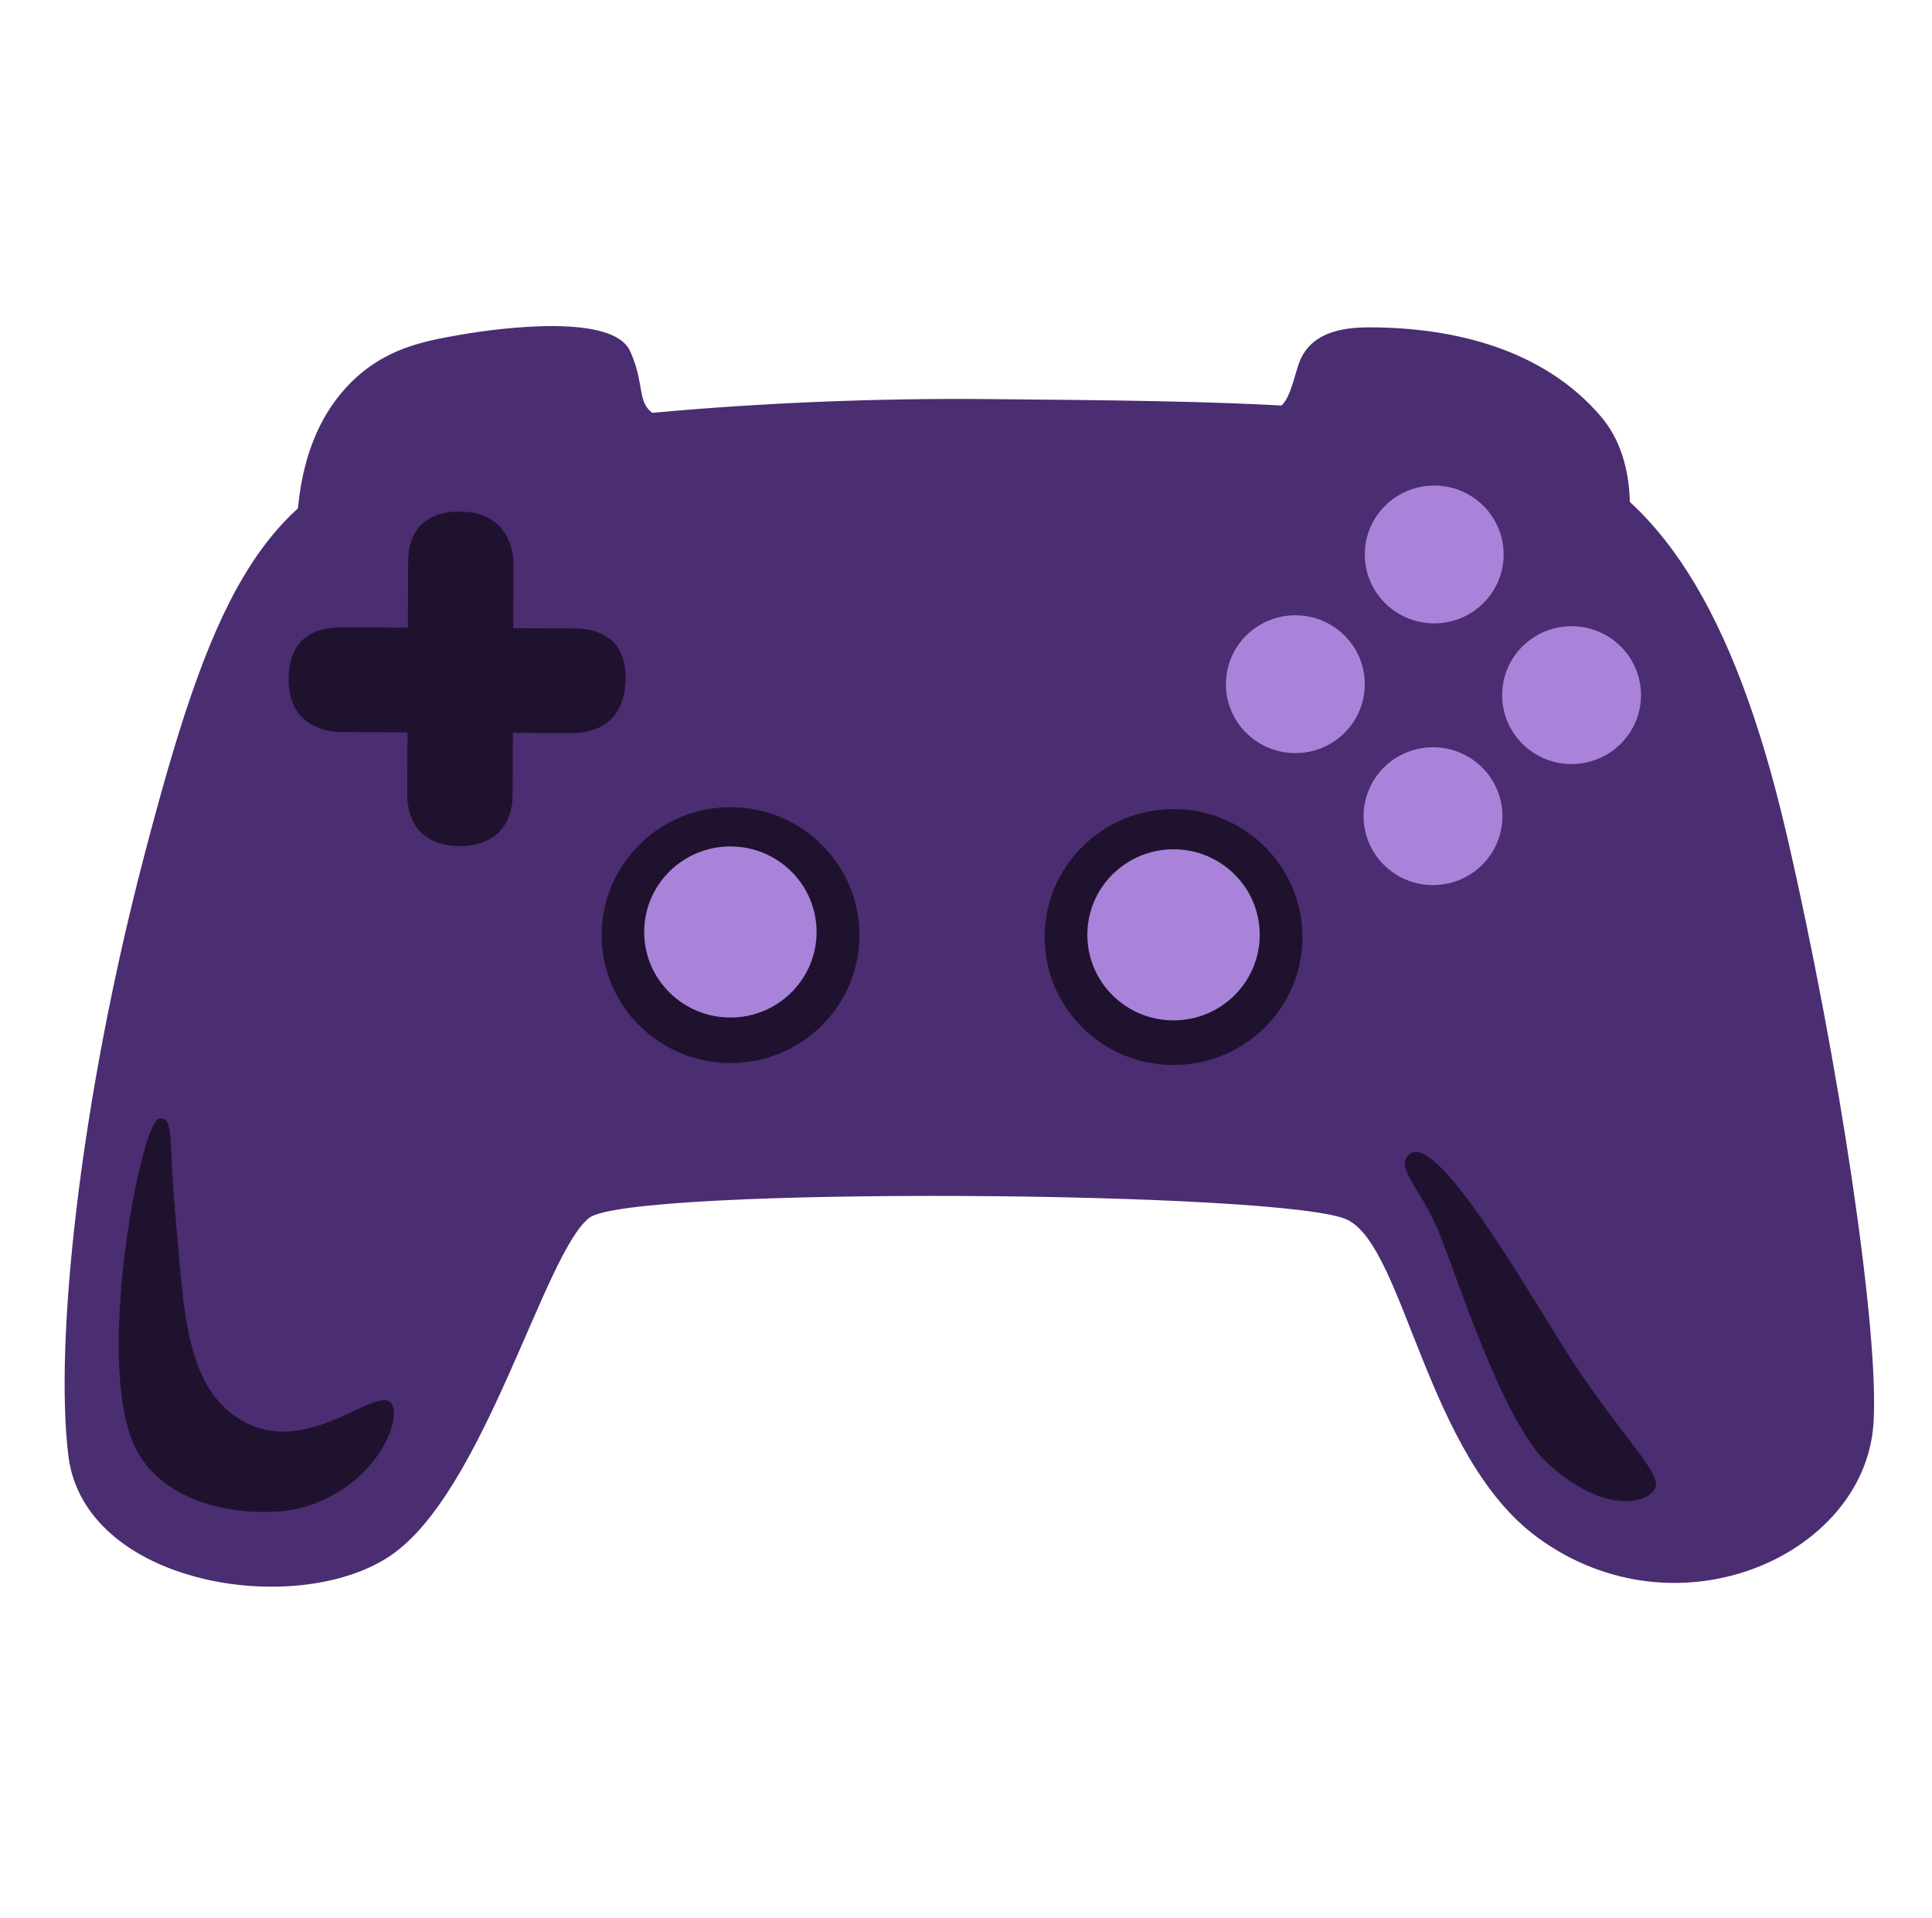
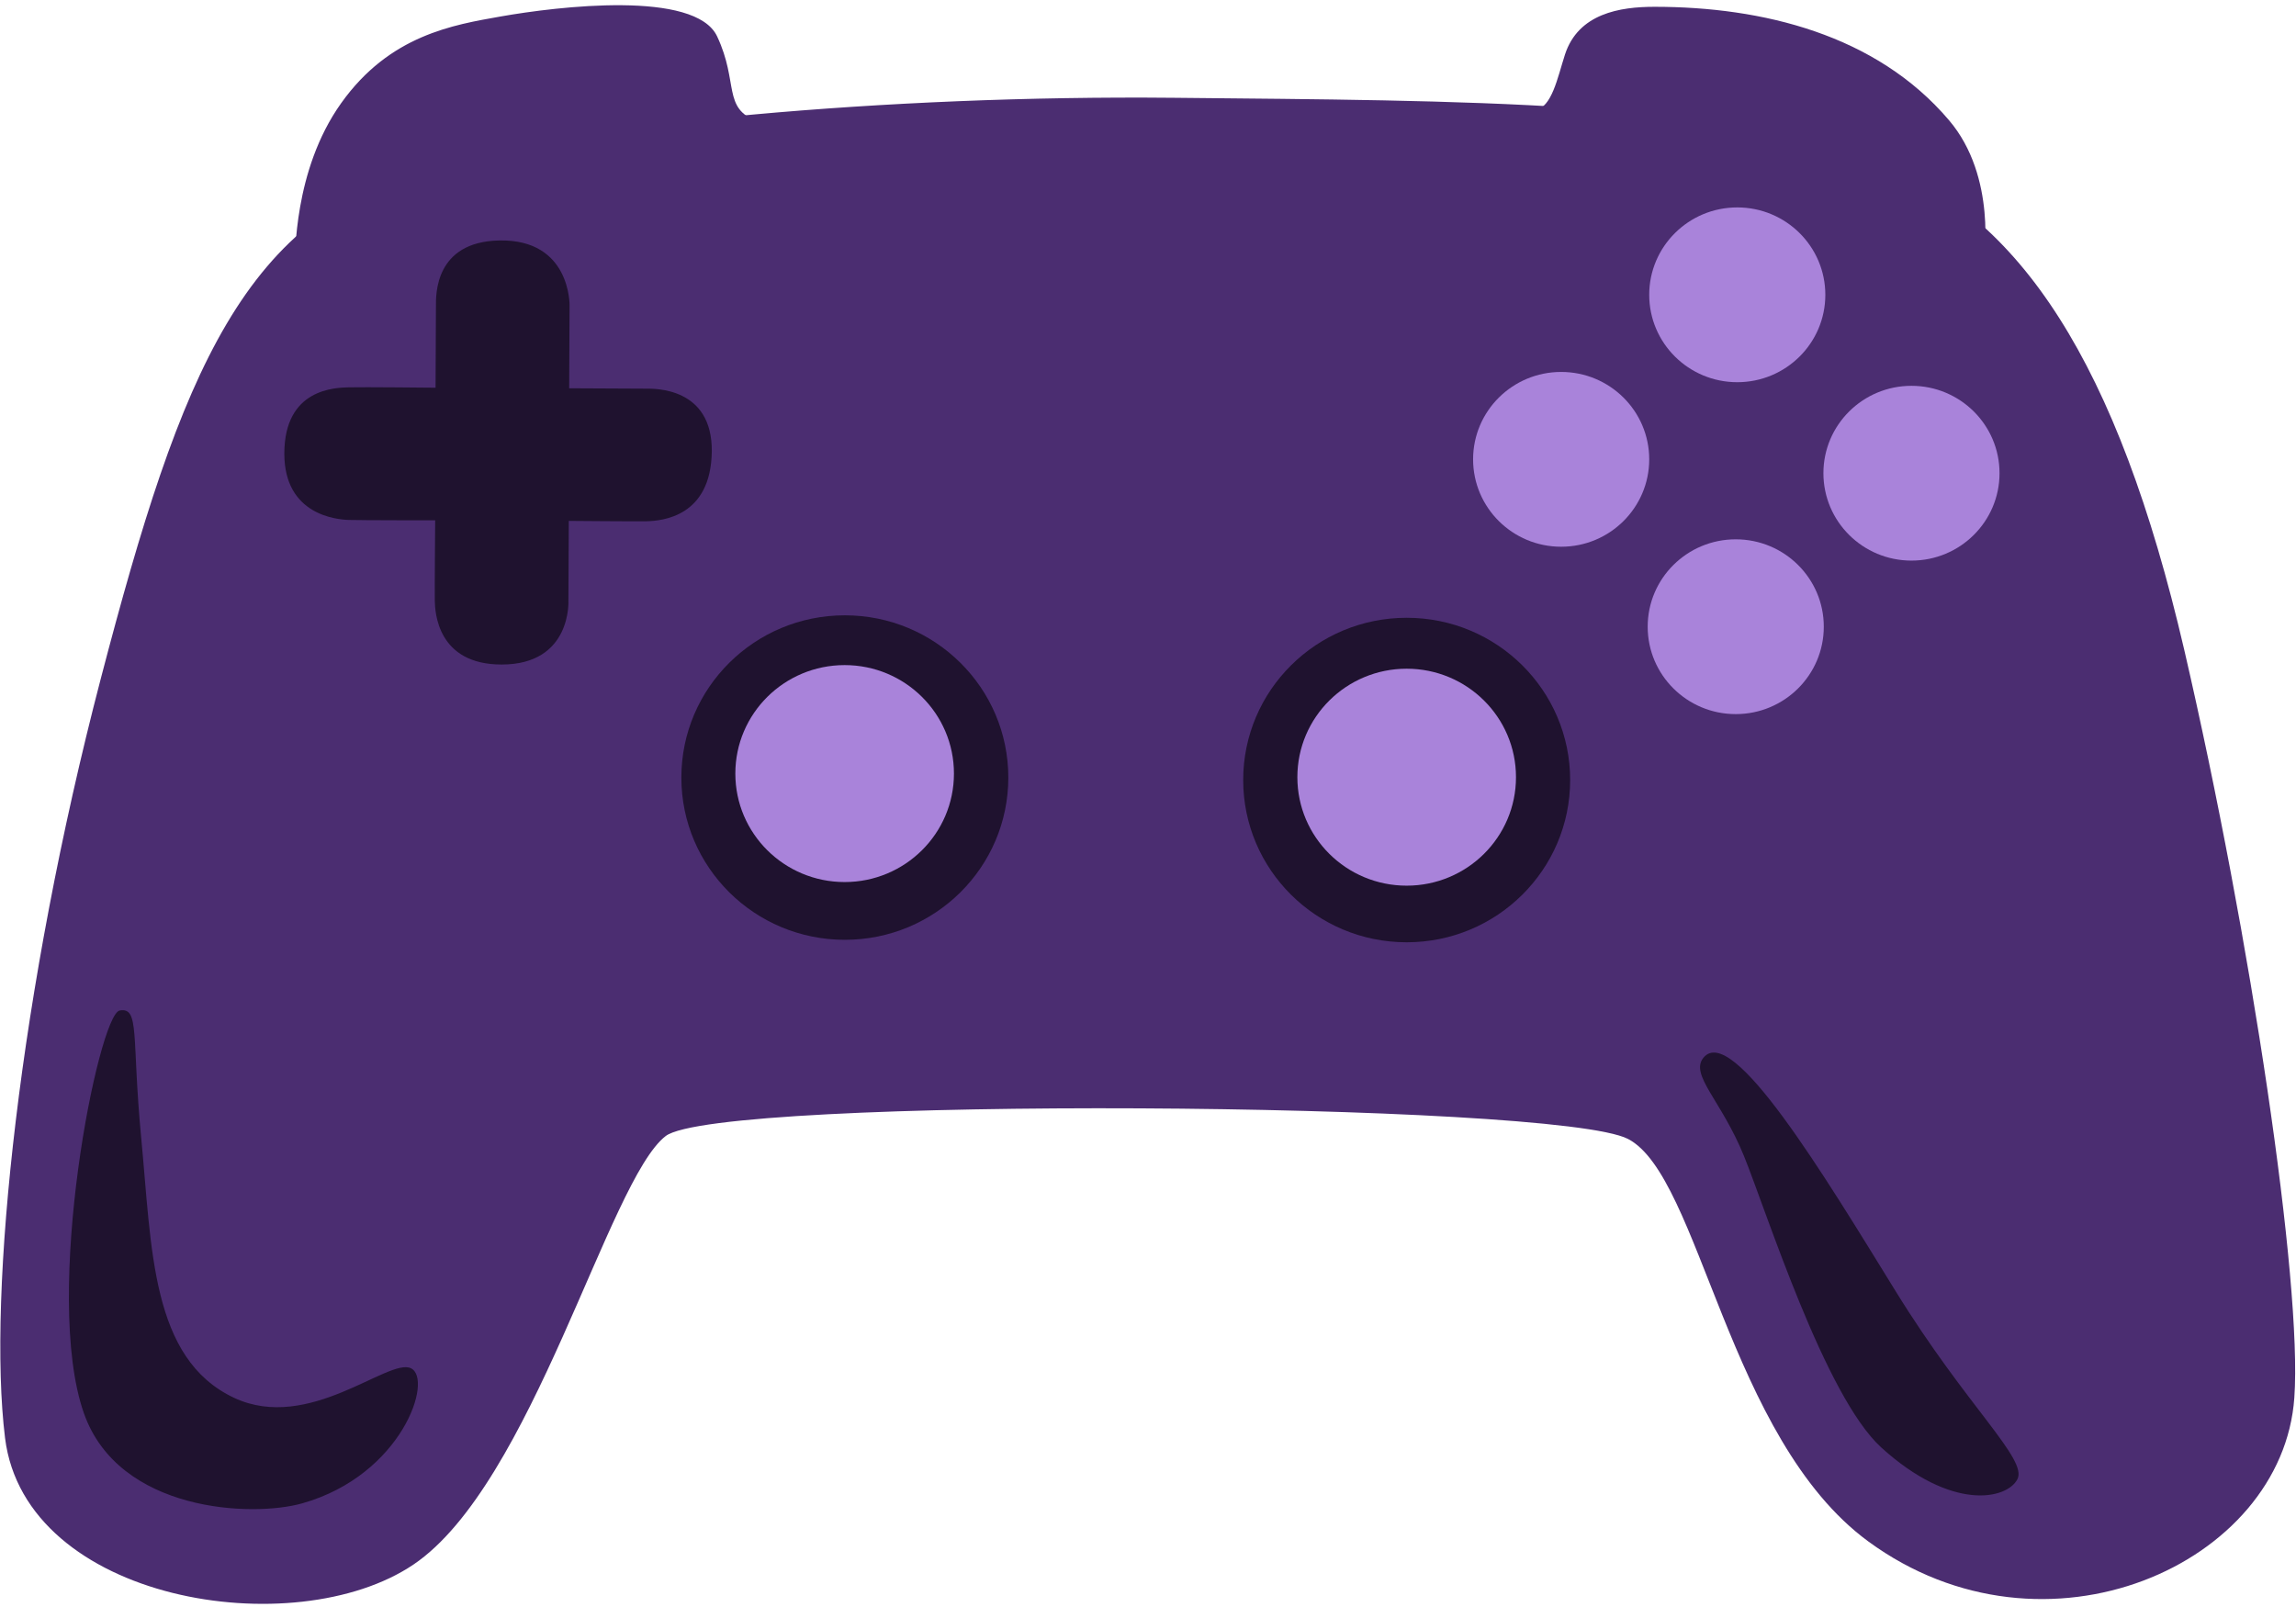
- <svg xmlns="http://www.w3.org/2000/svg" width="270" height="268" viewBox="0 0 270 268" fill="none">
-   <path d="M41.428 73.972C41.618 73.428 41.238 63.88 46.596 56.364C51.954 48.847 58.978 47.738 64.167 46.816C70.453 45.707 85.62 43.885 88.024 49.015C90.429 54.145 88.573 56.908 92.454 58.374C96.335 59.84 89.311 68.466 89.311 68.466L41.428 73.972ZM227.581 73.784C227.581 73.784 229.099 64.509 223.763 58.248C215.747 48.806 203.196 45.749 191.32 45.749C187.502 45.749 182.925 46.481 181.449 51.004C180.605 53.621 180.014 56.804 178.158 57.16C176.323 57.536 215.557 69.576 227.581 73.784Z" fill="#4B2D71" />
-   <path d="M82.35 170.201C76.043 175.058 67.669 208.558 54.57 217.415C41.47 226.272 11.791 221.54 9.556 203.471C7.594 187.537 11.159 154.037 20.102 119.804C29.046 85.572 35.923 68.612 56.827 63.064C73.596 58.604 106.46 55.463 138.375 55.778C170.311 56.092 198.26 56.092 215.831 62.75C231.588 68.717 242.325 84.943 249.687 116.622C257.027 148.321 262.702 186.427 261.816 199.032C260.529 217.415 234.352 229.14 214.882 214.882C199.378 203.533 196.362 174.64 188.388 170.515C180.415 166.39 88.088 165.762 82.35 170.201Z" fill="#4B2D71" />
-   <path d="M196.699 161.574C195.18 163.459 198.682 166.264 201.171 172.399C203.66 178.534 210.073 198.843 216.295 204.517C224.058 211.573 230.112 210.254 231.293 208.035C232.474 205.815 225.766 200.079 217.877 187.286C209.988 174.493 199.863 157.659 196.699 161.574ZM22.191 156.361C19.849 156.78 13.648 187.684 18.246 200.749C22.085 211.636 36.788 212.243 42.314 210.673C53.325 207.553 56.784 196.959 54.274 195.786C51.785 194.614 43.052 202.905 34.805 199.053C25.608 194.739 25.734 182.596 24.553 170.326C23.498 159.271 24.427 155.963 22.191 156.361ZM80.177 87.833C79.312 87.833 71.719 87.791 71.719 87.791L71.761 78.683C71.761 78.683 71.93 71.334 63.998 71.501C56.89 71.648 57.038 77.531 57.038 78.683C57.038 79.835 56.995 87.728 56.995 87.728C56.995 87.728 48.938 87.644 47.44 87.686C45.942 87.728 40.331 87.812 40.331 94.993C40.331 101.777 46.132 102.259 47.44 102.3C48.748 102.342 56.953 102.342 56.953 102.342C56.953 102.342 56.89 109.943 56.911 111.178C56.932 112.413 57.164 118.234 64.273 118.234C72.035 118.234 71.634 111.178 71.634 111.178L71.677 102.405C71.677 102.405 78.933 102.468 80.198 102.447C82.013 102.405 87.349 101.924 87.434 94.742C87.497 87.644 81.063 87.833 80.177 87.833Z" fill="#1F122F" />
-   <path d="M102.094 148.572C112.043 148.572 120.108 140.567 120.108 130.692C120.108 120.816 112.043 112.811 102.094 112.811C92.145 112.811 84.08 120.816 84.08 130.692C84.08 140.567 92.145 148.572 102.094 148.572Z" fill="#1F122F" />
-   <path d="M164.004 148.845C173.953 148.845 182.018 140.839 182.018 130.964C182.018 121.089 173.953 113.083 164.004 113.083C154.055 113.083 145.99 121.089 145.99 130.964C145.99 140.839 154.055 148.845 164.004 148.845Z" fill="#1F122F" />
-   <path d="M102.073 142.207C108.725 142.207 114.117 136.855 114.117 130.252C114.117 123.649 108.725 118.297 102.073 118.297C95.421 118.297 90.028 123.649 90.028 130.252C90.028 136.855 95.421 142.207 102.073 142.207Z" fill="#A983DA" />
-   <path d="M164.004 142.605C170.656 142.605 176.049 137.253 176.049 130.65C176.049 124.047 170.656 118.695 164.004 118.695C157.352 118.695 151.959 124.047 151.959 130.65C151.959 137.253 157.352 142.605 164.004 142.605Z" fill="#A983DA" />
-   <path d="M181.027 105.253C186.386 105.253 190.73 100.941 190.73 95.621C190.73 90.302 186.386 85.99 181.027 85.99C175.668 85.99 171.323 90.302 171.323 95.621C171.323 100.941 175.668 105.253 181.027 105.253Z" fill="#A983DA" />
-   <path d="M200.264 123.699C205.623 123.699 209.967 119.386 209.967 114.067C209.967 108.748 205.623 104.436 200.264 104.436C194.905 104.436 190.561 108.748 190.561 114.067C190.561 119.386 194.905 123.699 200.264 123.699Z" fill="#A983DA" />
-   <path d="M219.628 106.781C224.987 106.781 229.331 102.469 229.331 97.15C229.331 91.831 224.987 87.519 219.628 87.519C214.269 87.519 209.925 91.831 209.925 97.15C209.925 102.469 214.269 106.781 219.628 106.781Z" fill="#A983DA" />
-   <path d="M200.433 87.121C205.792 87.121 210.136 82.809 210.136 77.49C210.136 72.171 205.792 67.858 200.433 67.858C195.074 67.858 190.73 72.171 190.73 77.49C190.73 82.809 195.074 87.121 200.433 87.121Z" fill="#A983DA" />
+ <svg xmlns="http://www.w3.org/2000/svg" width="253" height="177" viewBox="0 0 253 177" fill="none">
+   <path d="M32.428 28.972C32.618 28.428 32.238 18.881 37.596 11.364C42.954 3.847 49.978 2.738 55.167 1.816C61.453 0.707 76.62 -1.115 79.024 4.015C81.429 9.145 79.573 11.908 83.454 13.374C87.335 14.84 80.311 23.466 80.311 23.466L32.428 28.972ZM218.581 28.784C218.581 28.784 220.099 19.509 214.763 13.248C206.747 3.805 194.196 0.749 182.32 0.749C178.502 0.749 173.925 1.481 172.449 6.004C171.605 8.621 171.014 11.804 169.158 12.16C167.323 12.536 206.557 24.576 218.581 28.784Z" fill="#4B2D71" />
+   <path d="M73.35 125.201C67.043 130.058 58.669 163.558 45.57 172.415C32.47 181.272 2.792 176.54 0.556 158.471C-1.406 142.537 2.159 109.037 11.102 74.804C20.046 40.572 26.923 23.612 47.827 18.064C64.596 13.604 97.46 10.463 129.375 10.777C161.311 11.091 189.26 11.091 206.831 17.75C222.588 23.717 233.325 39.943 240.687 71.622C248.027 103.321 253.702 141.427 252.816 154.032C251.529 172.415 225.352 184.14 205.882 169.882C190.378 158.533 187.362 129.64 179.388 125.515C171.415 121.39 79.088 120.762 73.35 125.201Z" fill="#4B2D71" />
+   <path d="M187.699 116.574C186.18 118.459 189.682 121.264 192.171 127.399C194.66 133.534 201.073 153.843 207.295 159.517C215.058 166.573 221.112 165.254 222.293 163.035C223.474 160.815 216.766 155.079 208.877 142.286C200.988 129.493 190.863 112.659 187.699 116.574ZM13.191 111.361C10.849 111.78 4.648 142.684 9.246 155.749C13.085 166.636 27.788 167.243 33.314 165.673C44.325 162.553 47.784 151.959 45.274 150.786C42.785 149.614 34.052 157.905 25.805 154.053C16.608 149.739 16.734 137.596 15.553 125.326C14.498 114.271 15.427 110.963 13.191 111.361ZM71.177 42.833C70.312 42.833 62.719 42.791 62.719 42.791L62.761 33.683C62.761 33.683 62.93 26.334 54.998 26.501C47.89 26.648 48.038 32.531 48.038 33.683C48.038 34.834 47.995 42.728 47.995 42.728C47.995 42.728 39.938 42.644 38.44 42.686C36.942 42.728 31.331 42.812 31.331 49.993C31.331 56.777 37.132 57.259 38.44 57.3C39.748 57.342 47.953 57.342 47.953 57.342C47.953 57.342 47.89 64.943 47.911 66.178C47.932 67.413 48.164 73.234 55.273 73.234C63.035 73.234 62.634 66.178 62.634 66.178L62.676 57.405C62.676 57.405 69.933 57.468 71.198 57.447C73.013 57.405 78.349 56.924 78.434 49.742C78.497 42.644 72.063 42.833 71.177 42.833Z" fill="#1F122F" />
+   <path d="M93.094 103.572C103.043 103.572 111.108 95.567 111.108 85.692C111.108 75.816 103.043 67.811 93.094 67.811C83.145 67.811 75.08 75.816 75.08 85.692C75.08 95.567 83.145 103.572 93.094 103.572Z" fill="#1F122F" />
+   <path d="M155.004 103.845C164.953 103.845 173.018 95.839 173.018 85.964C173.018 76.089 164.953 68.083 155.004 68.083C145.055 68.083 136.99 76.089 136.99 85.964C136.99 95.839 145.055 103.845 155.004 103.845Z" fill="#1F122F" />
+   <path d="M93.073 97.207C99.725 97.207 105.117 91.855 105.117 85.252C105.117 78.649 99.725 73.297 93.073 73.297C86.421 73.297 81.028 78.649 81.028 85.252C81.028 91.855 86.421 97.207 93.073 97.207Z" fill="#A983DA" />
+   <path d="M155.004 97.605C161.656 97.605 167.049 92.253 167.049 85.65C167.049 79.047 161.656 73.695 155.004 73.695C148.352 73.695 142.959 79.047 142.959 85.65C142.959 92.253 148.352 97.605 155.004 97.605Z" fill="#A983DA" />
+   <path d="M172.027 60.253C177.386 60.253 181.73 55.941 181.73 50.621C181.73 45.302 177.386 40.99 172.027 40.99C166.668 40.99 162.323 45.302 162.323 50.621C162.323 55.941 166.668 60.253 172.027 60.253Z" fill="#A983DA" />
+   <path d="M191.264 78.699C196.623 78.699 200.967 74.386 200.967 69.067C200.967 63.748 196.623 59.436 191.264 59.436C185.905 59.436 181.561 63.748 181.561 69.067C181.561 74.386 185.905 78.699 191.264 78.699Z" fill="#A983DA" />
+   <path d="M210.628 61.781C215.987 61.781 220.331 57.469 220.331 52.15C220.331 46.831 215.987 42.519 210.628 42.519C205.269 42.519 200.925 46.831 200.925 52.15C200.925 57.469 205.269 61.781 210.628 61.781Z" fill="#A983DA" />
+   <path d="M191.433 42.121C196.792 42.121 201.136 37.809 201.136 32.49C201.136 27.171 196.792 22.858 191.433 22.858C186.074 22.858 181.73 27.171 181.73 32.49C181.73 37.809 186.074 42.121 191.433 42.121Z" fill="#A983DA" />
</svg>
